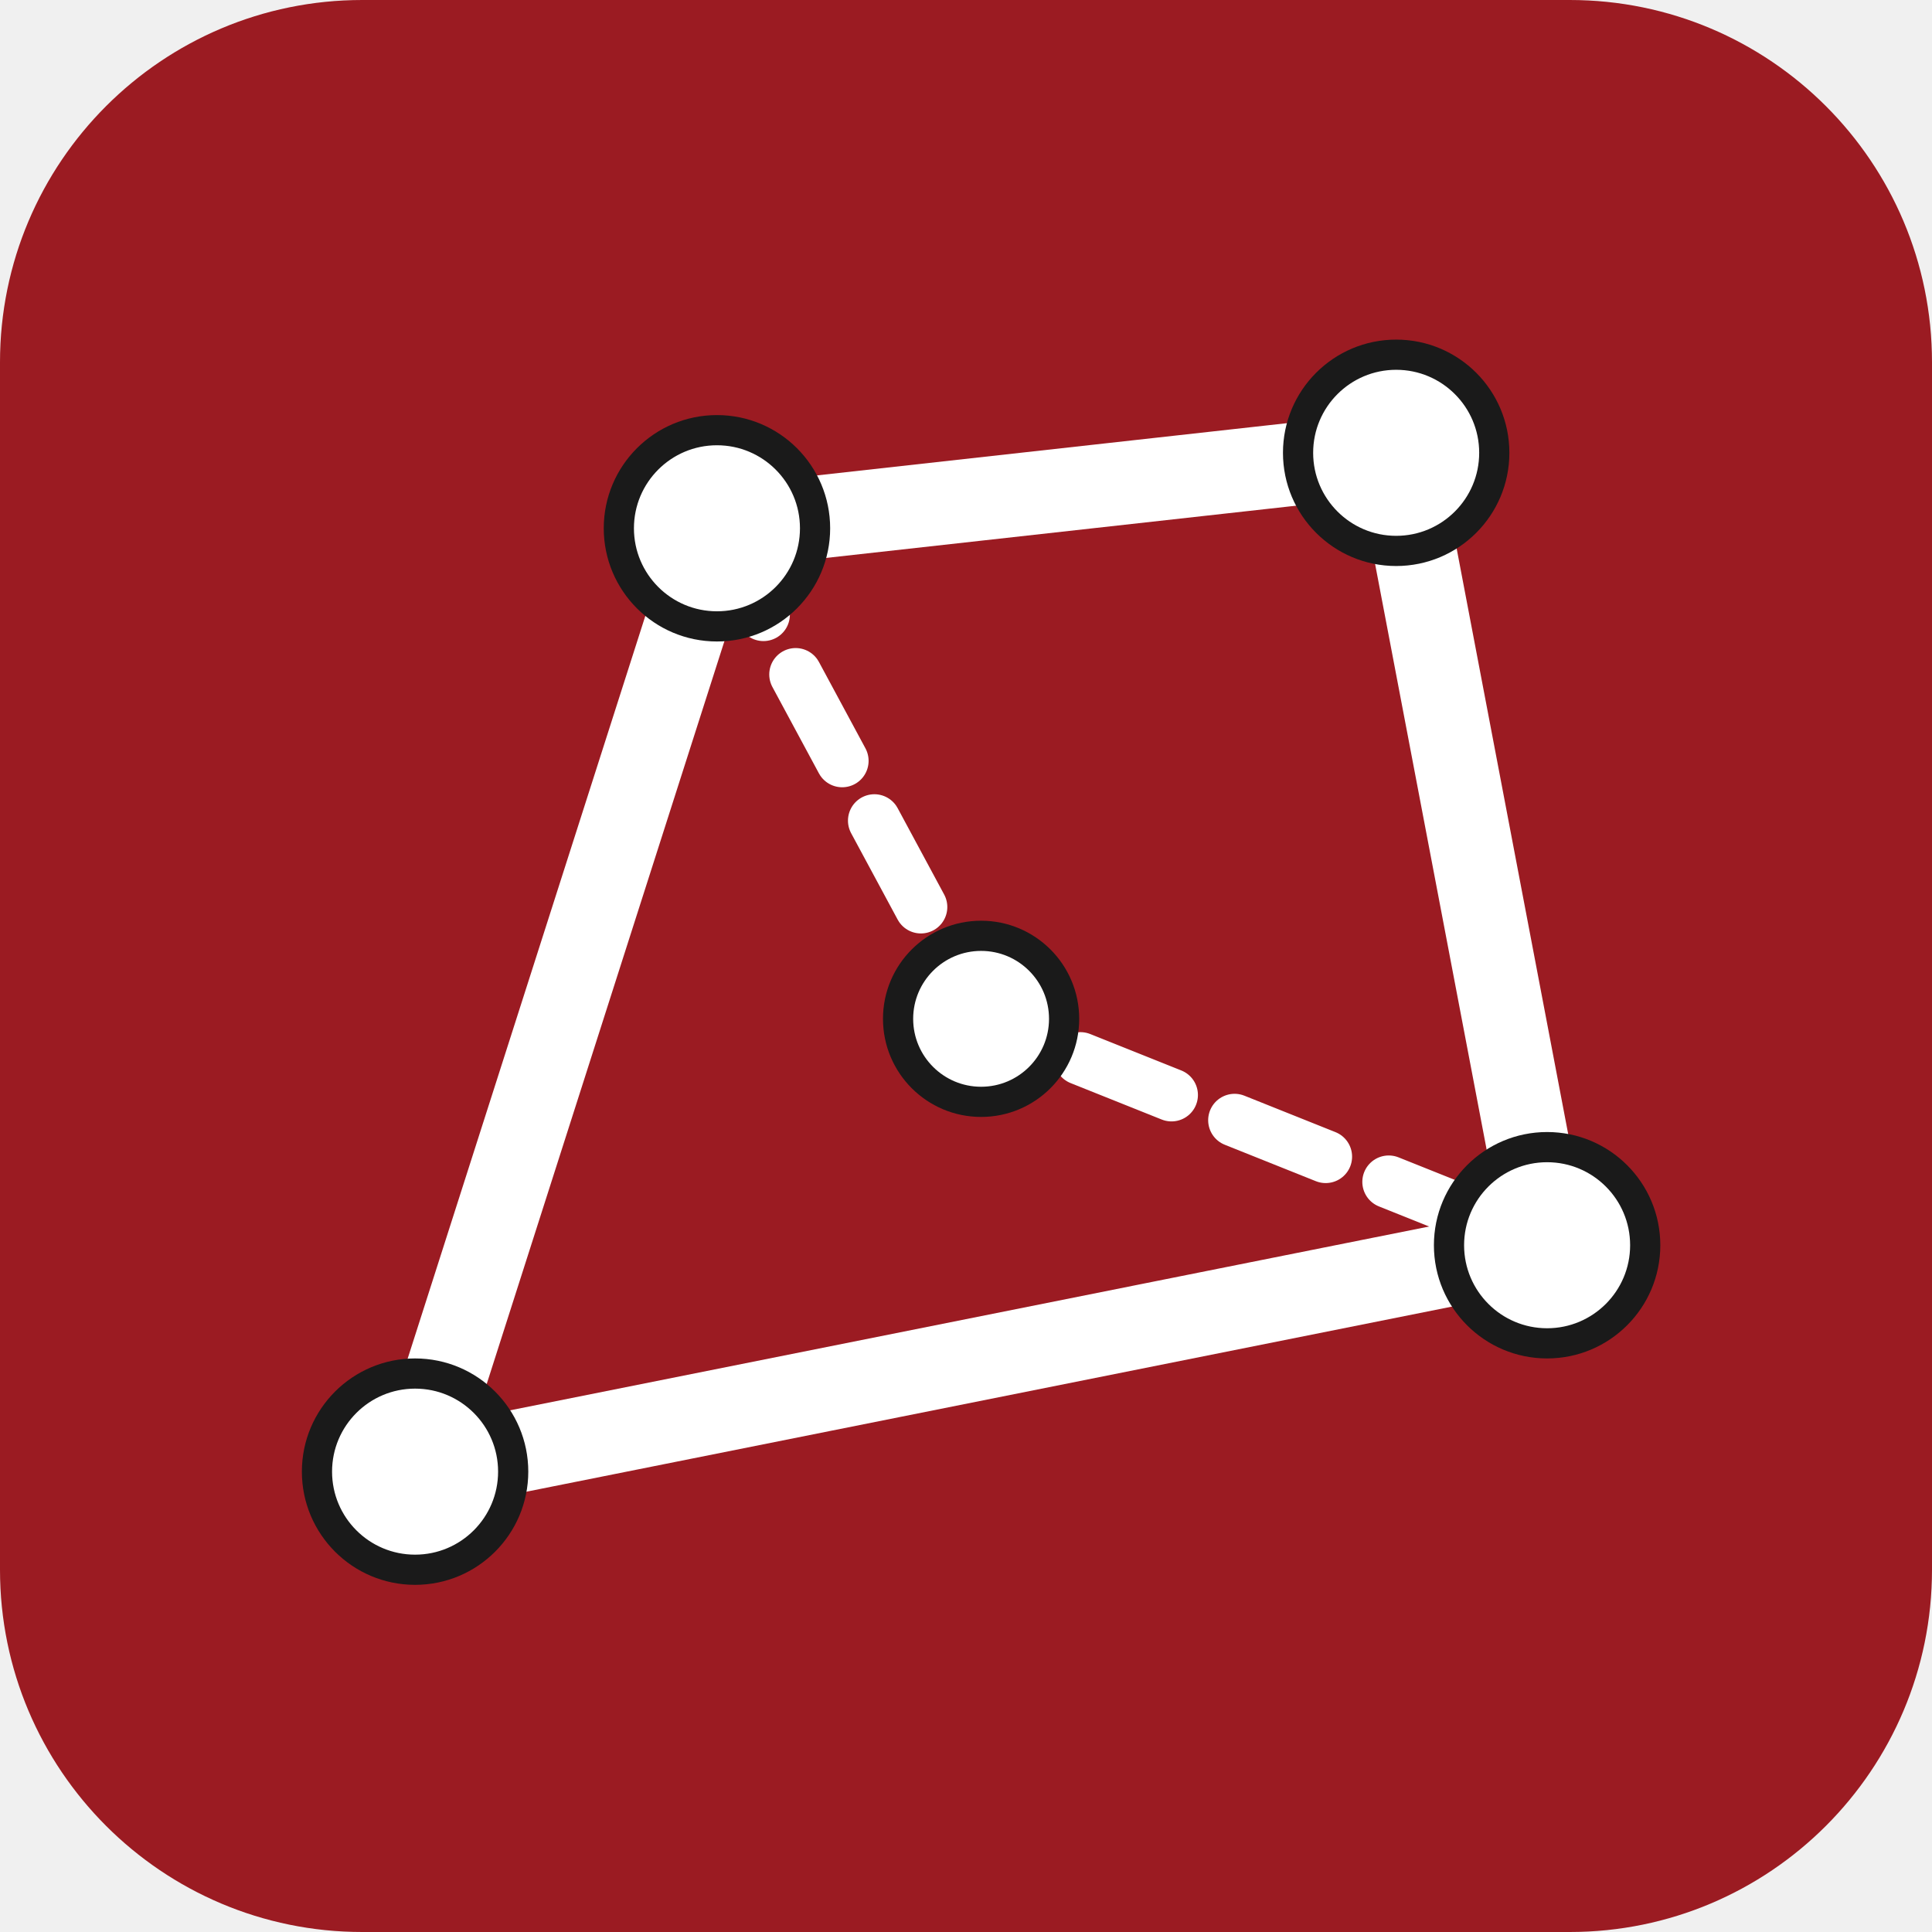
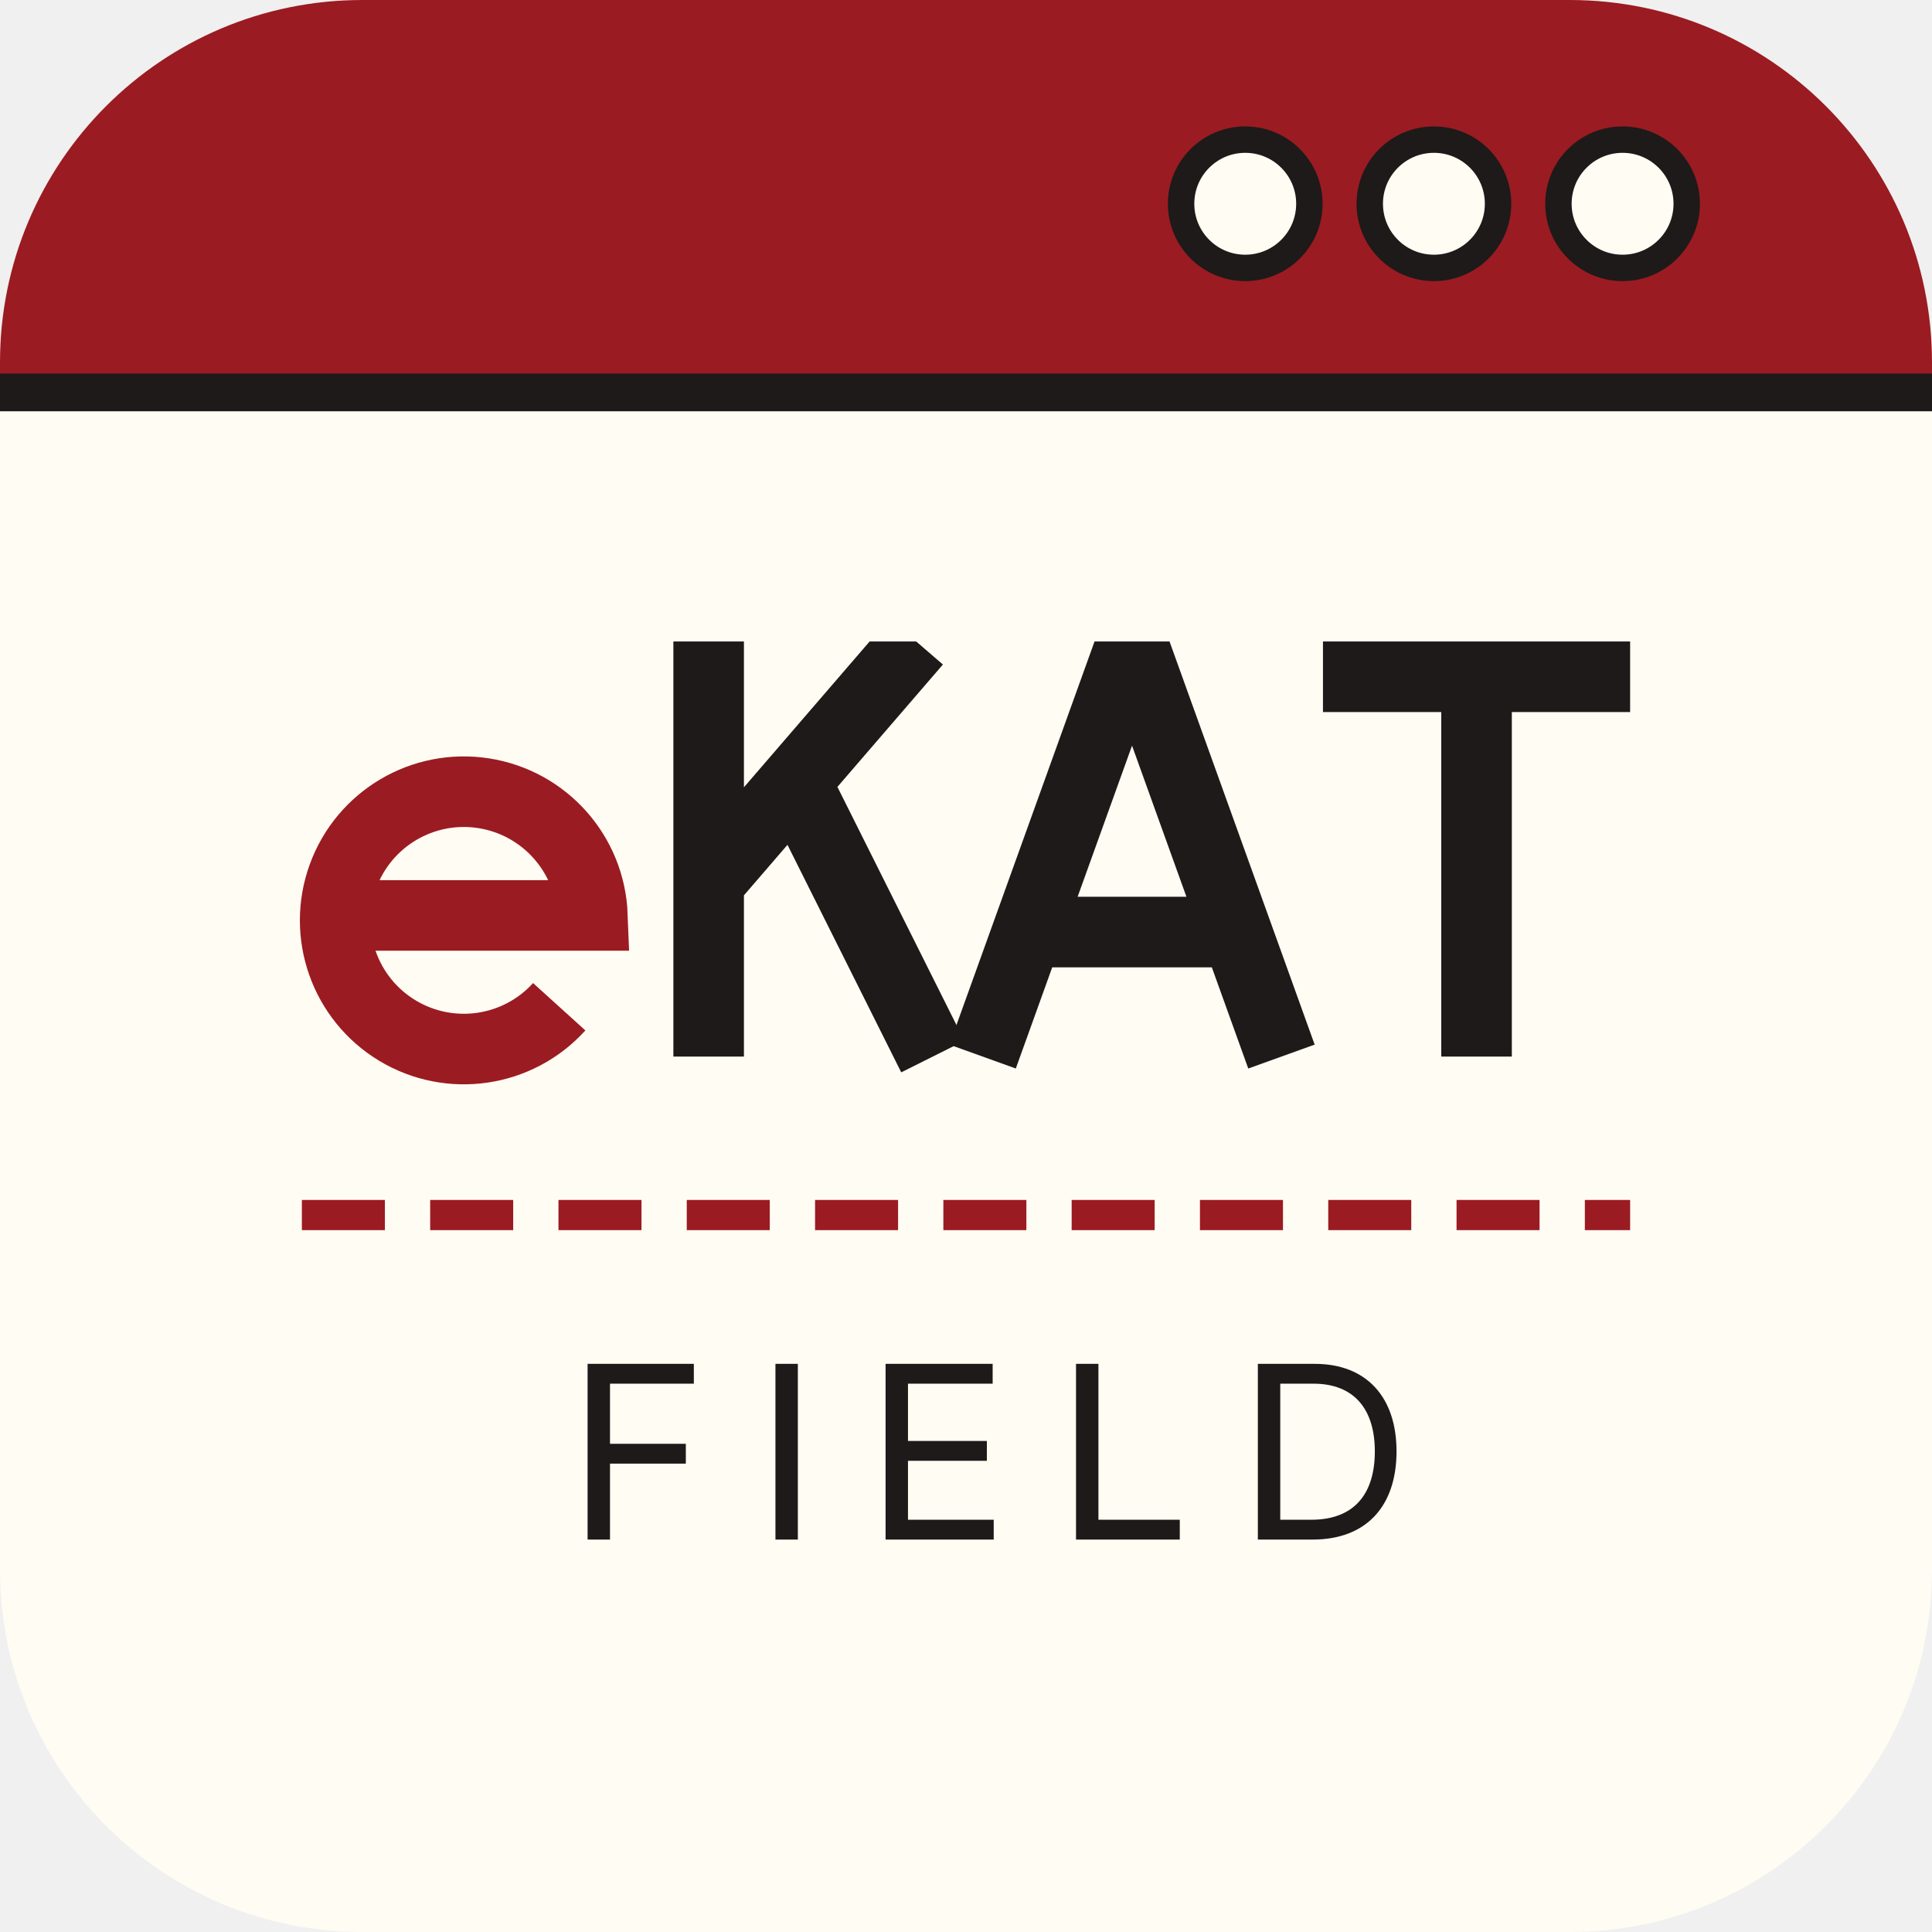
<svg xmlns="http://www.w3.org/2000/svg" viewBox="0 0 512 512">
-   <rect width="512" height="512" rx="96" fill="#9b1b22" />
-   <path d="M110 390 L190 140 L370 120 L410 330 Z" fill="none" stroke="#ffffff" stroke-width="22" stroke-linejoin="round" />
-   <path d="M190 140 L260 270 L410 330" fill="none" stroke="#ffffff" stroke-width="14" stroke-dasharray="26 18" stroke-linecap="round" />
-   <g fill="#ffffff" stroke="#1a1a1a" stroke-width="8">
-     <circle cx="110" cy="390" r="26" />
-     <circle cx="190" cy="140" r="26" />
-     <circle cx="370" cy="120" r="26" />
-     <circle cx="410" cy="330" r="26" />
-     <circle cx="260" cy="270" r="22" />
+   <clipPath id="r">
+     <rect width="512" height="512" rx="96" />
+   </clipPath>
+   <g clip-path="url(#r)">
+     <rect width="512" height="512" fill="#fffcf3" />
+     <rect width="512" height="104" fill="#9b1b22" />
+     <path d="M0 104 H512" stroke="#1d1a19" stroke-width="10" />
+     <g fill="#fffcf3" stroke="#1d1a19" stroke-width="7">
+       <circle cx="330" cy="54" r="17" />
+       <circle cx="380" cy="54" r="17" />
+       <circle cx="430" cy="54" r="17" />
+     </g>
  </g>
+   <g transform="translate(80 170) scale(1.1)">
+     <defs>
+       <clipPath id="c">
+         <rect x="-10" y="0" width="360" height="112" />
+       </clipPath>
+     </defs>
+     <g fill="none" stroke-width="17" stroke-linejoin="miter" stroke-miterlimit="10" clip-path="url(#c)">
+       <path d="M8 66 H70 A31 31 0 1 0 62 88" stroke="#9b1b22" />
+       <path d="M98 0 V100 M148 0 L98 58 M119 34 L152 100" stroke="#1d1a19" />
+       <path d="M164 100 L200 0 L236 100 M176 70 H224" stroke="#1d1a19" />
+       <path d="M246 8.5 H320 M283 8.5 V100" stroke="#1d1a19" />
+     </g>
+   </g>
+   <path d="M80 322 H432" stroke="#9b1b22" stroke-width="8" stroke-dasharray="22 12" />
+   <text x="262" y="408" text-anchor="middle" font-family="Inter, 'Helvetica Neue', Arial, sans-serif" font-size="64" font-weight="400" letter-spacing="12" fill="#1d1a19">FIELD</text>
</svg>
